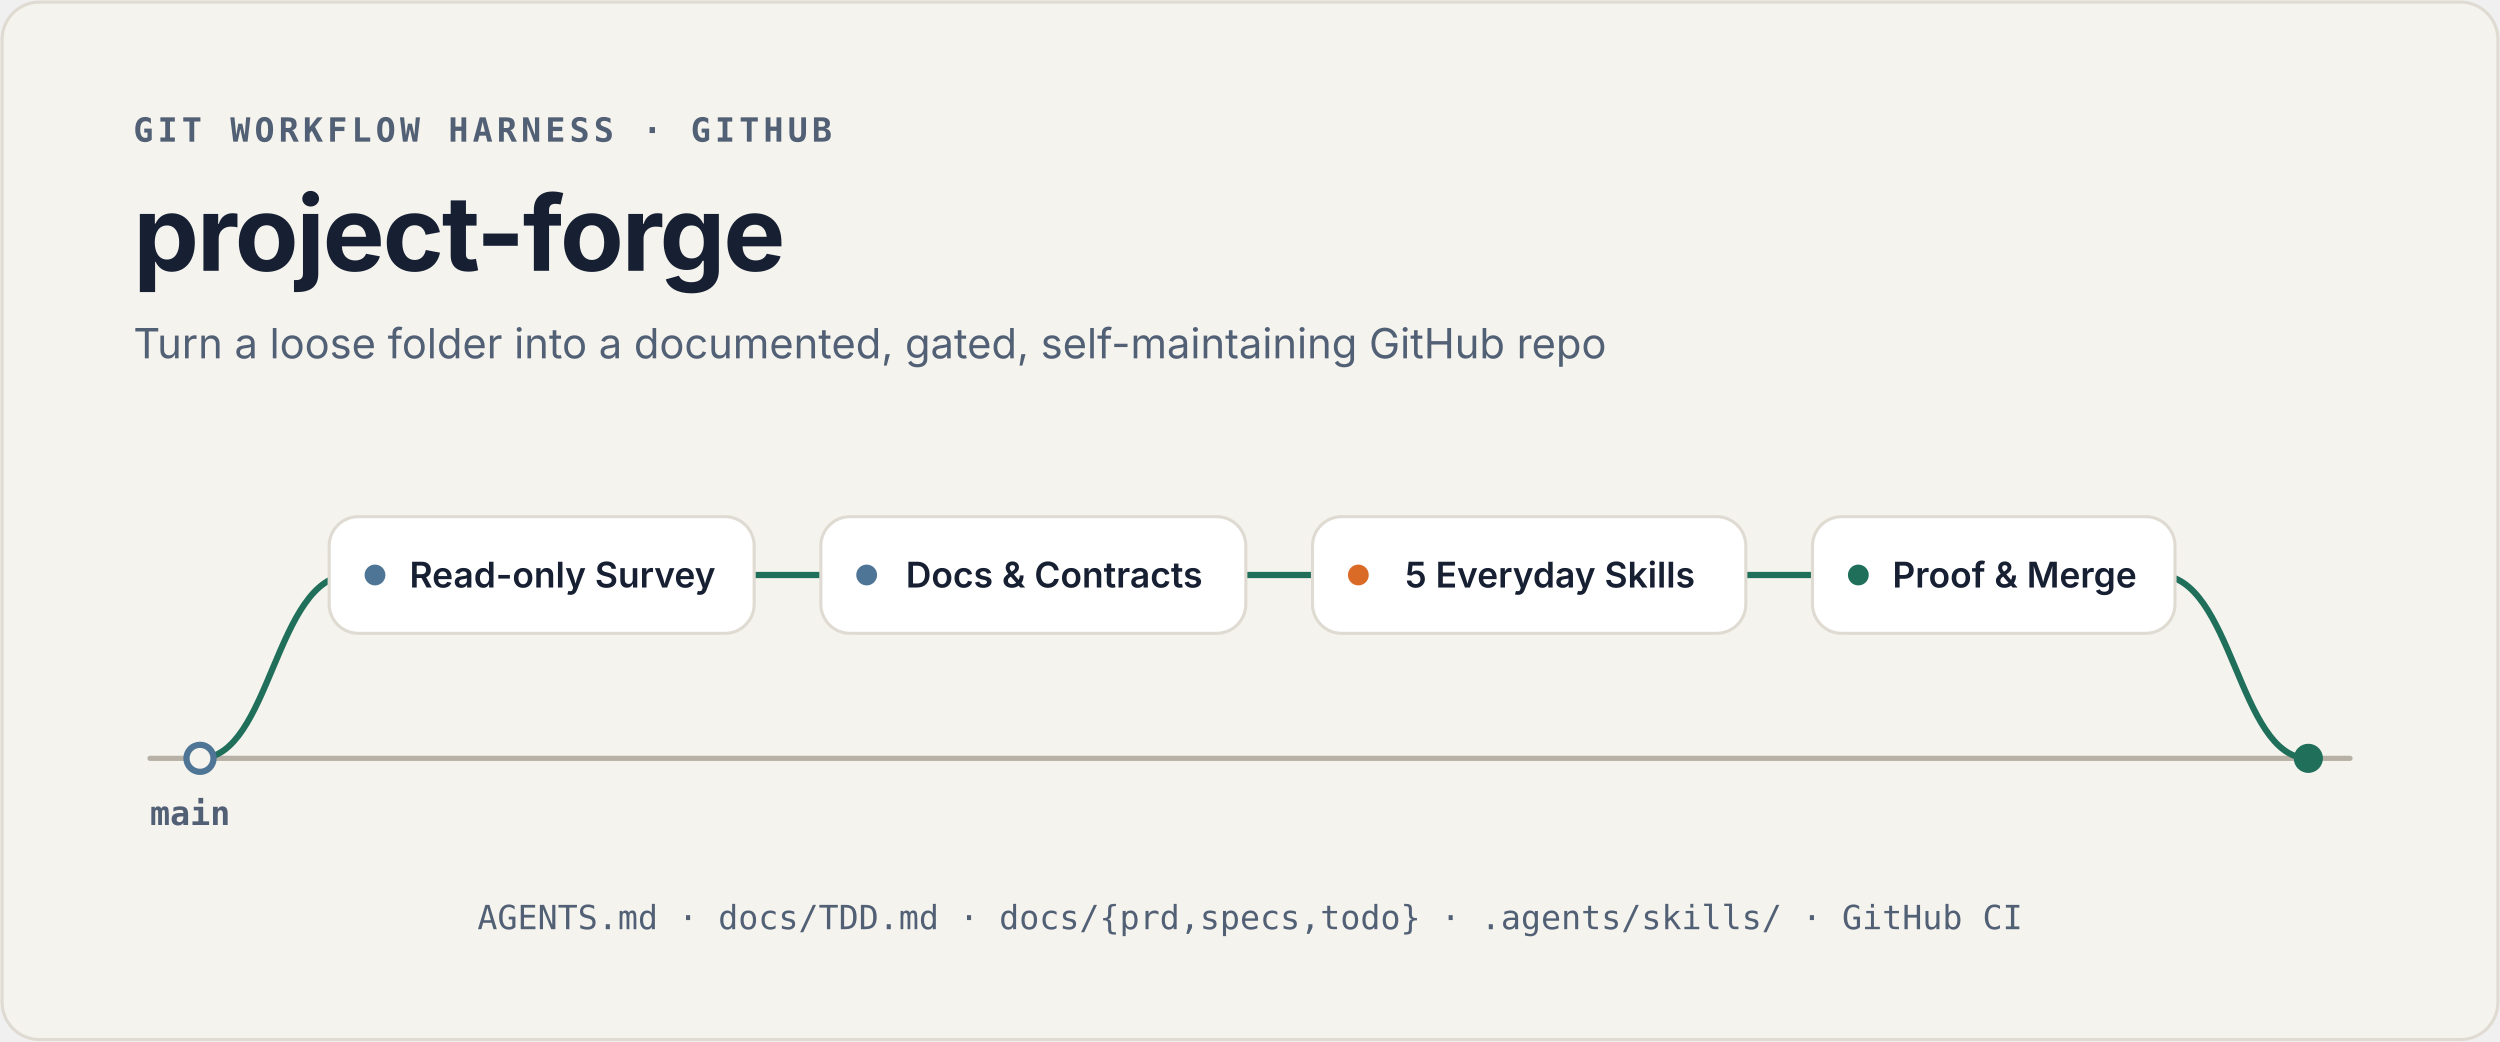
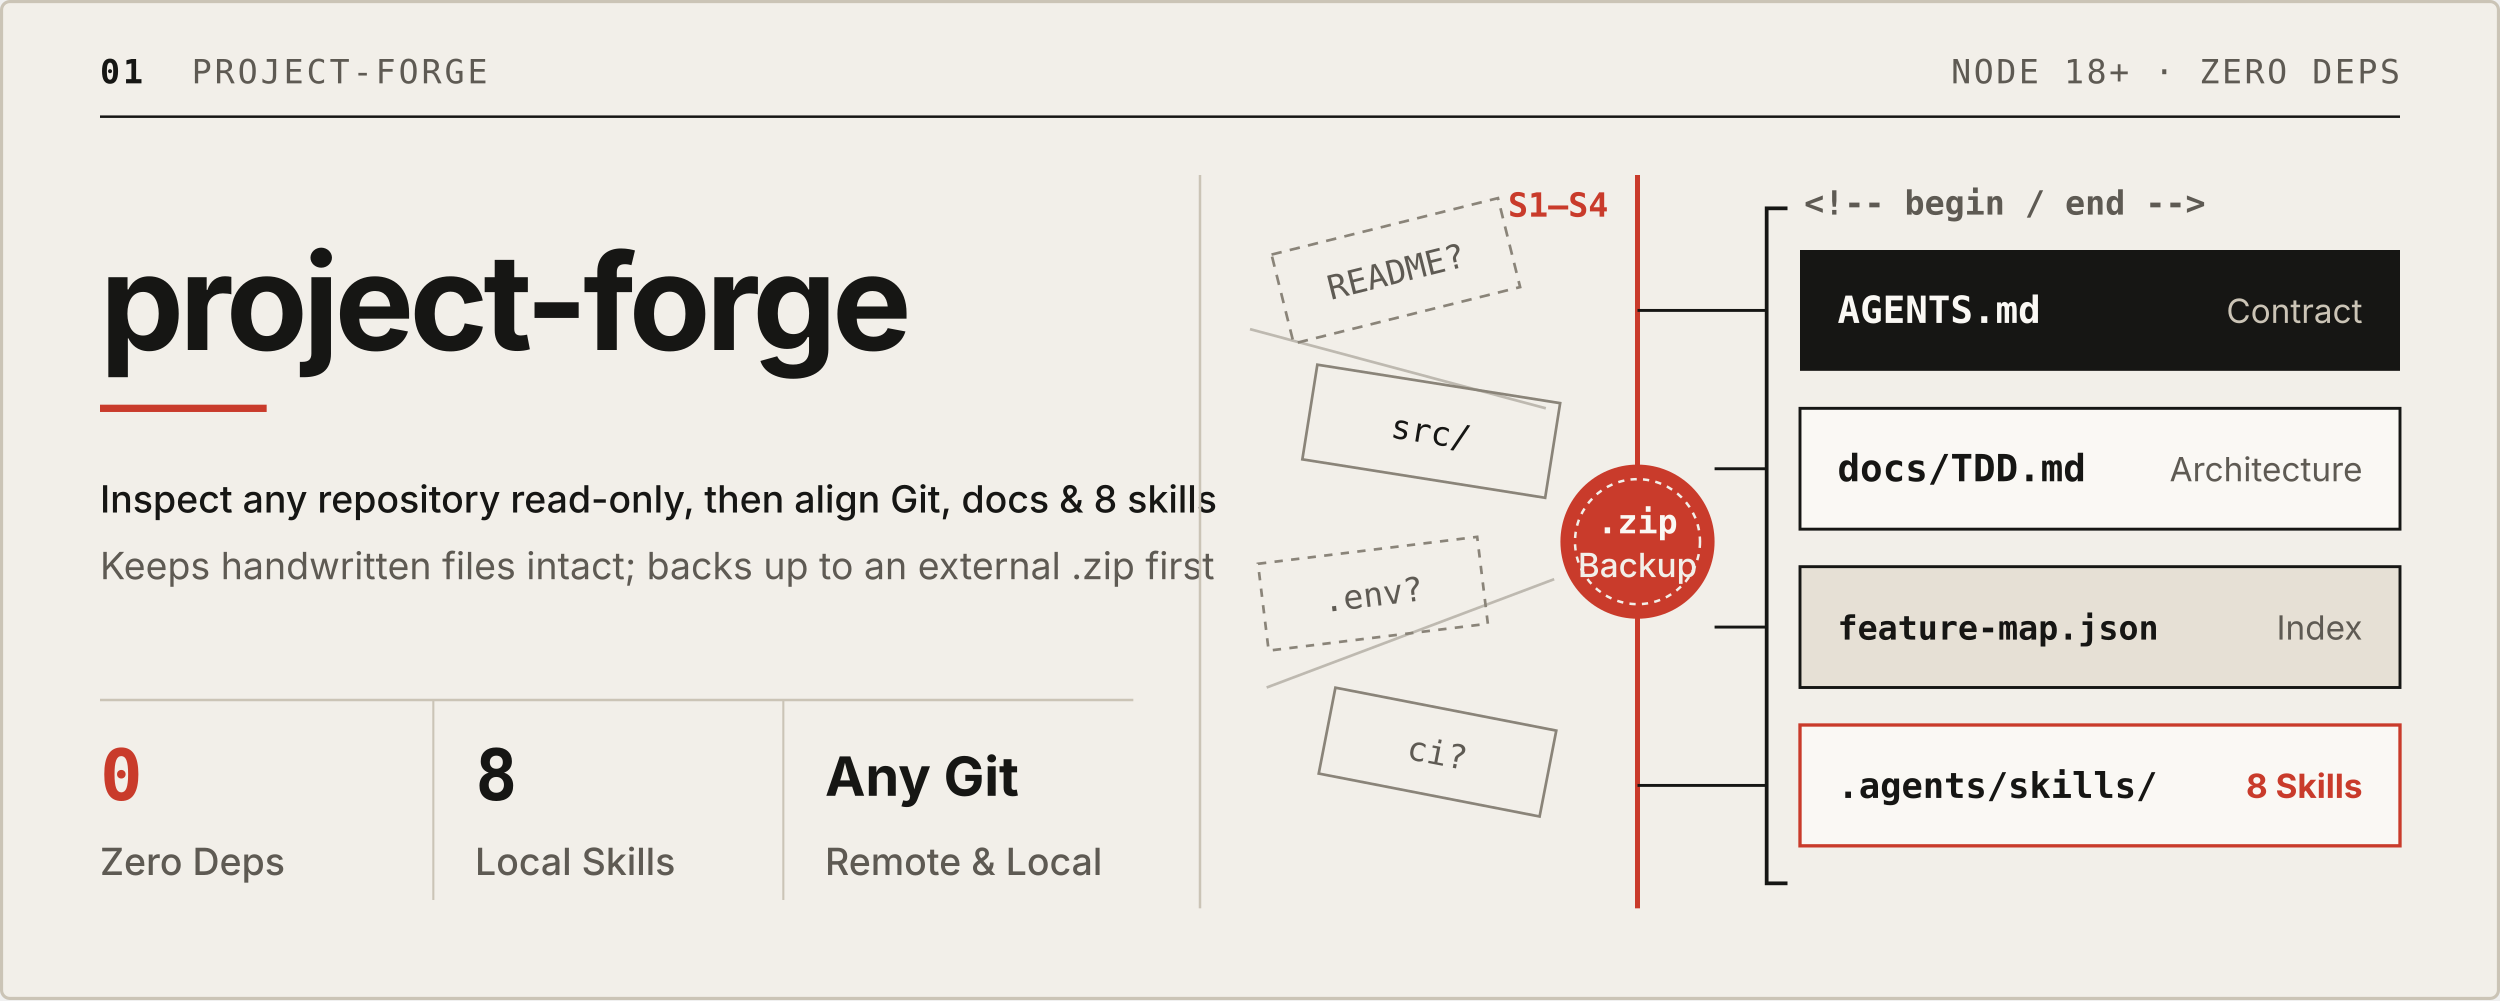
- <svg xmlns="http://www.w3.org/2000/svg" viewBox="0 0 1200 500" width="1200" height="500" role="img" aria-labelledby="hero-en-title hero-en-desc">
+ <svg xmlns="http://www.w3.org/2000/svg" viewBox="0 0 1200 480" width="1200" height="480" role="img" aria-labelledby="h-t h-d">
  <defs>
    <style>
-       .sans { font-family: 'Inter', -apple-system, BlinkMacSystemFont, 'Segoe UI', sans-serif; }
-       .mono { font-family: 'JetBrains Mono', 'Fira Code', 'SFMono-Regular', Consolas, monospace; }
+       .sans { font-family: 'Inter', 'Helvetica Neue', 'PingFang SC', 'Microsoft YaHei', 'Noto Sans SC', -apple-system, BlinkMacSystemFont, sans-serif; }
+       .mono { font-family: 'JetBrains Mono', 'SFMono-Regular', 'Fira Code', Consolas, monospace; }
    </style>
+     <marker id="a-ink" viewBox="0 0 10 10" refX="8" refY="5" markerWidth="6" markerHeight="6" orient="auto">
+       <path d="M 1 1.5 L 9 5 L 1 8.5 z" fill="#161614" />
+     </marker>
+     <marker id="a-red" viewBox="0 0 10 10" refX="8" refY="5" markerWidth="6" markerHeight="6" orient="auto">
+       <path d="M 1 1.5 L 9 5 L 1 8.5 z" fill="#C93B2B" />
+     </marker>
  </defs>
-   <rect x="1" y="1" width="1198" height="498" rx="18" fill="#F5F3EE" stroke="#DFDBD2" stroke-width="1.5" />
-   <text x="64" y="68" class="mono" font-size="16" font-weight="600" letter-spacing="2" fill="#526075">GIT WORKFLOW HARNESS · GITHUB</text>
-   <text x="64" y="130" class="sans" font-size="50" font-weight="700" fill="#172033" letter-spacing="-1">project-forge</text>
-   <text x="64" y="172" class="sans" font-size="20" font-weight="400" fill="#526075">Turn a loose folder into a documented, gated, self-maintaining GitHub repo</text>
-   <line x1="72" y1="364" x2="1128" y2="364" stroke="#B7B0A4" stroke-width="2.5" stroke-linecap="round" />
-   <text x="72" y="396" class="mono" font-size="16" font-weight="600" fill="#526075">main</text>
-   <path d="M 96 364 C 130 364, 132 276, 168 276 L 1036 276 C 1072 276, 1074 364, 1108 364" fill="none" stroke="#1F6F5B" stroke-width="3" stroke-linecap="round" />
-   <circle cx="96" cy="364" r="6.5" fill="#F5F3EE" stroke="#4E7496" stroke-width="3" />
-   <circle cx="1108" cy="364" r="7" fill="#1F6F5B" />
-   <g>
-     <rect x="158" y="248" width="204" height="56" rx="14" fill="#FFFFFF" stroke="#DFDBD2" stroke-width="1.5" />
-     <circle cx="180" cy="276" r="5" fill="#4E7496" />
-     <text x="270" y="282" class="sans" font-size="17" font-weight="600" fill="#172033" text-anchor="middle">Read-only Survey</text>
-     <rect x="394" y="248" width="204" height="56" rx="14" fill="#FFFFFF" stroke="#DFDBD2" stroke-width="1.5" />
-     <circle cx="416" cy="276" r="5" fill="#4E7496" />
-     <text x="506" y="282" class="sans" font-size="17" font-weight="600" fill="#172033" text-anchor="middle">Docs &amp; Contracts</text>
-     <rect x="630" y="248" width="208" height="56" rx="14" fill="#FFFFFF" stroke="#DFDBD2" stroke-width="1.5" />
-     <circle cx="652" cy="276" r="5" fill="#D96B27" />
-     <text x="744" y="282" class="sans" font-size="17" font-weight="600" fill="#172033" text-anchor="middle">5 Everyday Skills</text>
-     <rect x="870" y="248" width="174" height="56" rx="14" fill="#FFFFFF" stroke="#DFDBD2" stroke-width="1.5" />
-     <circle cx="892" cy="276" r="5" fill="#1F6F5B" />
-     <text x="967" y="282" class="sans" font-size="17" font-weight="600" fill="#172033" text-anchor="middle">Proof &amp; Merge</text>
+   <rect x="0.75" y="0.75" width="1198.5" height="478.5" rx="4" fill="#F2EFE9" stroke="#CBC4B6" stroke-width="1.5" />
+   <text x="48" y="40" class="mono" font-size="16" font-weight="600" letter-spacing="1.4" fill="#161614">01</text>
+   <text x="92" y="40" class="mono" font-size="16" font-weight="500" letter-spacing="1.4" fill="#5E5A53">PROJECT-FORGE</text>
+   <text x="1152" y="40" class="mono" font-size="16" font-weight="500" letter-spacing="1.2" fill="#5E5A53" text-anchor="end">NODE 18+ · ZERO DEPS</text>
+   <line x1="48" y1="56" x2="1152" y2="56" stroke="#161614" stroke-width="1.2" />
+   <text x="48" y="168" class="sans" font-size="64" font-weight="700" fill="#161614" letter-spacing="-2.2">project-forge</text>
+   <line x1="48" y1="196" x2="128" y2="196" stroke="#C93B2B" stroke-width="3.5" />
+   <text x="48" y="246" class="sans" font-size="18" font-weight="500" fill="#161614">Inspect any repository read-only, then align Git, docs &amp; 8 skills</text>
+   <text x="48" y="278" class="sans" font-size="18" font-weight="400" fill="#5E5A53">Keeps handwritten files intact; backs up to an external .zip first</text>
+   <line x1="48" y1="336" x2="544" y2="336" stroke="#CBC4B6" stroke-width="1.2" />
+   <line x1="208" y1="336" x2="208" y2="432" stroke="#CBC4B6" stroke-width="1" />
+   <line x1="376" y1="336" x2="376" y2="432" stroke="#CBC4B6" stroke-width="1" />
+   <text x="48" y="384" class="mono" font-size="34" font-weight="700" fill="#C93B2B">0</text>
+   <text x="48" y="420" class="sans" font-size="18" font-weight="500" fill="#5E5A53">Zero Deps</text>
+   <text x="228" y="384" class="mono" font-size="34" font-weight="700" fill="#161614">8</text>
+   <text x="228" y="420" class="sans" font-size="18" font-weight="500" fill="#5E5A53">Local Skills</text>
+   <text x="396" y="382" class="sans" font-size="26" font-weight="700" fill="#161614">Any Git</text>
+   <text x="396" y="420" class="sans" font-size="18" font-weight="500" fill="#5E5A53">Remote &amp; Local</text>
+   <line x1="576" y1="84" x2="576" y2="436" stroke="#CBC4B6" stroke-width="1.2" />
+   <g id="chaos-to-strata">
+     <g fill="none" stroke="#8A8479" stroke-width="1.3">
+       <rect x="614" y="108" width="112" height="44" transform="rotate(-14 670 130)" stroke-dasharray="5 4" />
+       <rect x="628" y="184" width="118" height="46" transform="rotate(9 687 207)" />
+       <rect x="606" y="264" width="106" height="42" transform="rotate(-7 659 285)" stroke-dasharray="4 4" />
+       <rect x="636" y="340" width="108" height="42" transform="rotate(11 690 361)" />
+       <line x1="600" y1="158" x2="742" y2="196" stroke-opacity="0.5" />
+       <line x1="608" y1="330" x2="746" y2="278" stroke-opacity="0.5" />
+     </g>
+     <text x="670" y="136" class="mono" font-size="16" fill="#5E5A53" text-anchor="middle" transform="rotate(-14 670 130)">README?</text>
+     <text x="687" y="213" class="mono" font-size="16" fill="#161614" text-anchor="middle" transform="rotate(9 687 207)">src/</text>
+     <text x="659" y="291" class="mono" font-size="16" fill="#5E5A53" text-anchor="middle" transform="rotate(-7 659 285)">.env?</text>
+     <text x="690" y="367" class="mono" font-size="16" fill="#5E5A53" text-anchor="middle" transform="rotate(11 690 361)">ci?</text>
+     <line x1="786" y1="84" x2="786" y2="436" stroke="#C93B2B" stroke-width="2.4" />
+     <text x="772" y="104" class="mono" font-size="16" font-weight="700" fill="#C93B2B" text-anchor="end">S1–S4</text>
+     <circle cx="786" cy="260" r="37" fill="#C93B2B" />
+     <circle cx="786" cy="260" r="30" fill="none" stroke="#F2EFE9" stroke-width="1.2" stroke-dasharray="3 3" />
+     <text x="786" y="256" class="mono" font-size="16" font-weight="700" fill="#FAF8F4" text-anchor="middle">.zip</text>
+     <text x="786" y="277" class="sans" font-size="16" font-weight="500" fill="#F2EFE9" text-anchor="middle">Backup</text>
+     <g stroke="#161614" stroke-width="1.4">
+       <line x1="786" y1="149" x2="848" y2="149" />
+       <line x1="823" y1="225" x2="848" y2="225" />
+       <line x1="823" y1="301" x2="848" y2="301" />
+       <line x1="786" y1="377" x2="848" y2="377" />
+     </g>
+     <path d="M 858 100 L 848 100 L 848 424 L 858 424" fill="none" stroke="#161614" stroke-width="1.8" />
+     <text x="866" y="103" class="mono" font-size="16" font-weight="600" fill="#5E5A53">&lt;!-- begin / end --&gt;</text>
+     <rect x="864" y="120" width="288" height="58" fill="#161614" />
+     <text x="882" y="155" class="mono" font-size="18" font-weight="600" fill="#FAF8F4">AGENTS.md</text>
+     <text x="1134" y="155" class="sans" font-size="16" fill="#CBC4B6" text-anchor="end">Contract</text>
+     <rect x="864" y="196" width="288" height="58" fill="#FAF8F4" stroke="#161614" stroke-width="1.4" />
+     <text x="882" y="231" class="mono" font-size="18" font-weight="600" fill="#161614">docs/TDD.md</text>
+     <text x="1134" y="231" class="sans" font-size="16" fill="#5E5A53" text-anchor="end">Architecture</text>
+     <rect x="864" y="272" width="288" height="58" fill="#E6E0D5" stroke="#161614" stroke-width="1.4" />
+     <text x="882" y="307" class="mono" font-size="16" font-weight="600" fill="#161614">feature-map.json</text>
+     <text x="1134" y="307" class="sans" font-size="16" fill="#5E5A53" text-anchor="end">Index</text>
+     <rect x="864" y="348" width="288" height="58" fill="#FAF8F4" stroke="#C93B2B" stroke-width="1.6" />
+     <text x="882" y="383" class="mono" font-size="17" font-weight="600" fill="#161614">.agents/skills/</text>
+     <text x="1134" y="383" class="sans" font-size="16" font-weight="700" fill="#C93B2B" text-anchor="end">8 Skills</text>
  </g>
-   <text x="600" y="446" class="mono" font-size="16" font-weight="500" fill="#526075" text-anchor="middle">AGENTS.md  ·  docs/TDD.md  ·  docs/{prd,specs,todo}  ·  .agents/skills/  ·  GitHub CI</text>
</svg>
